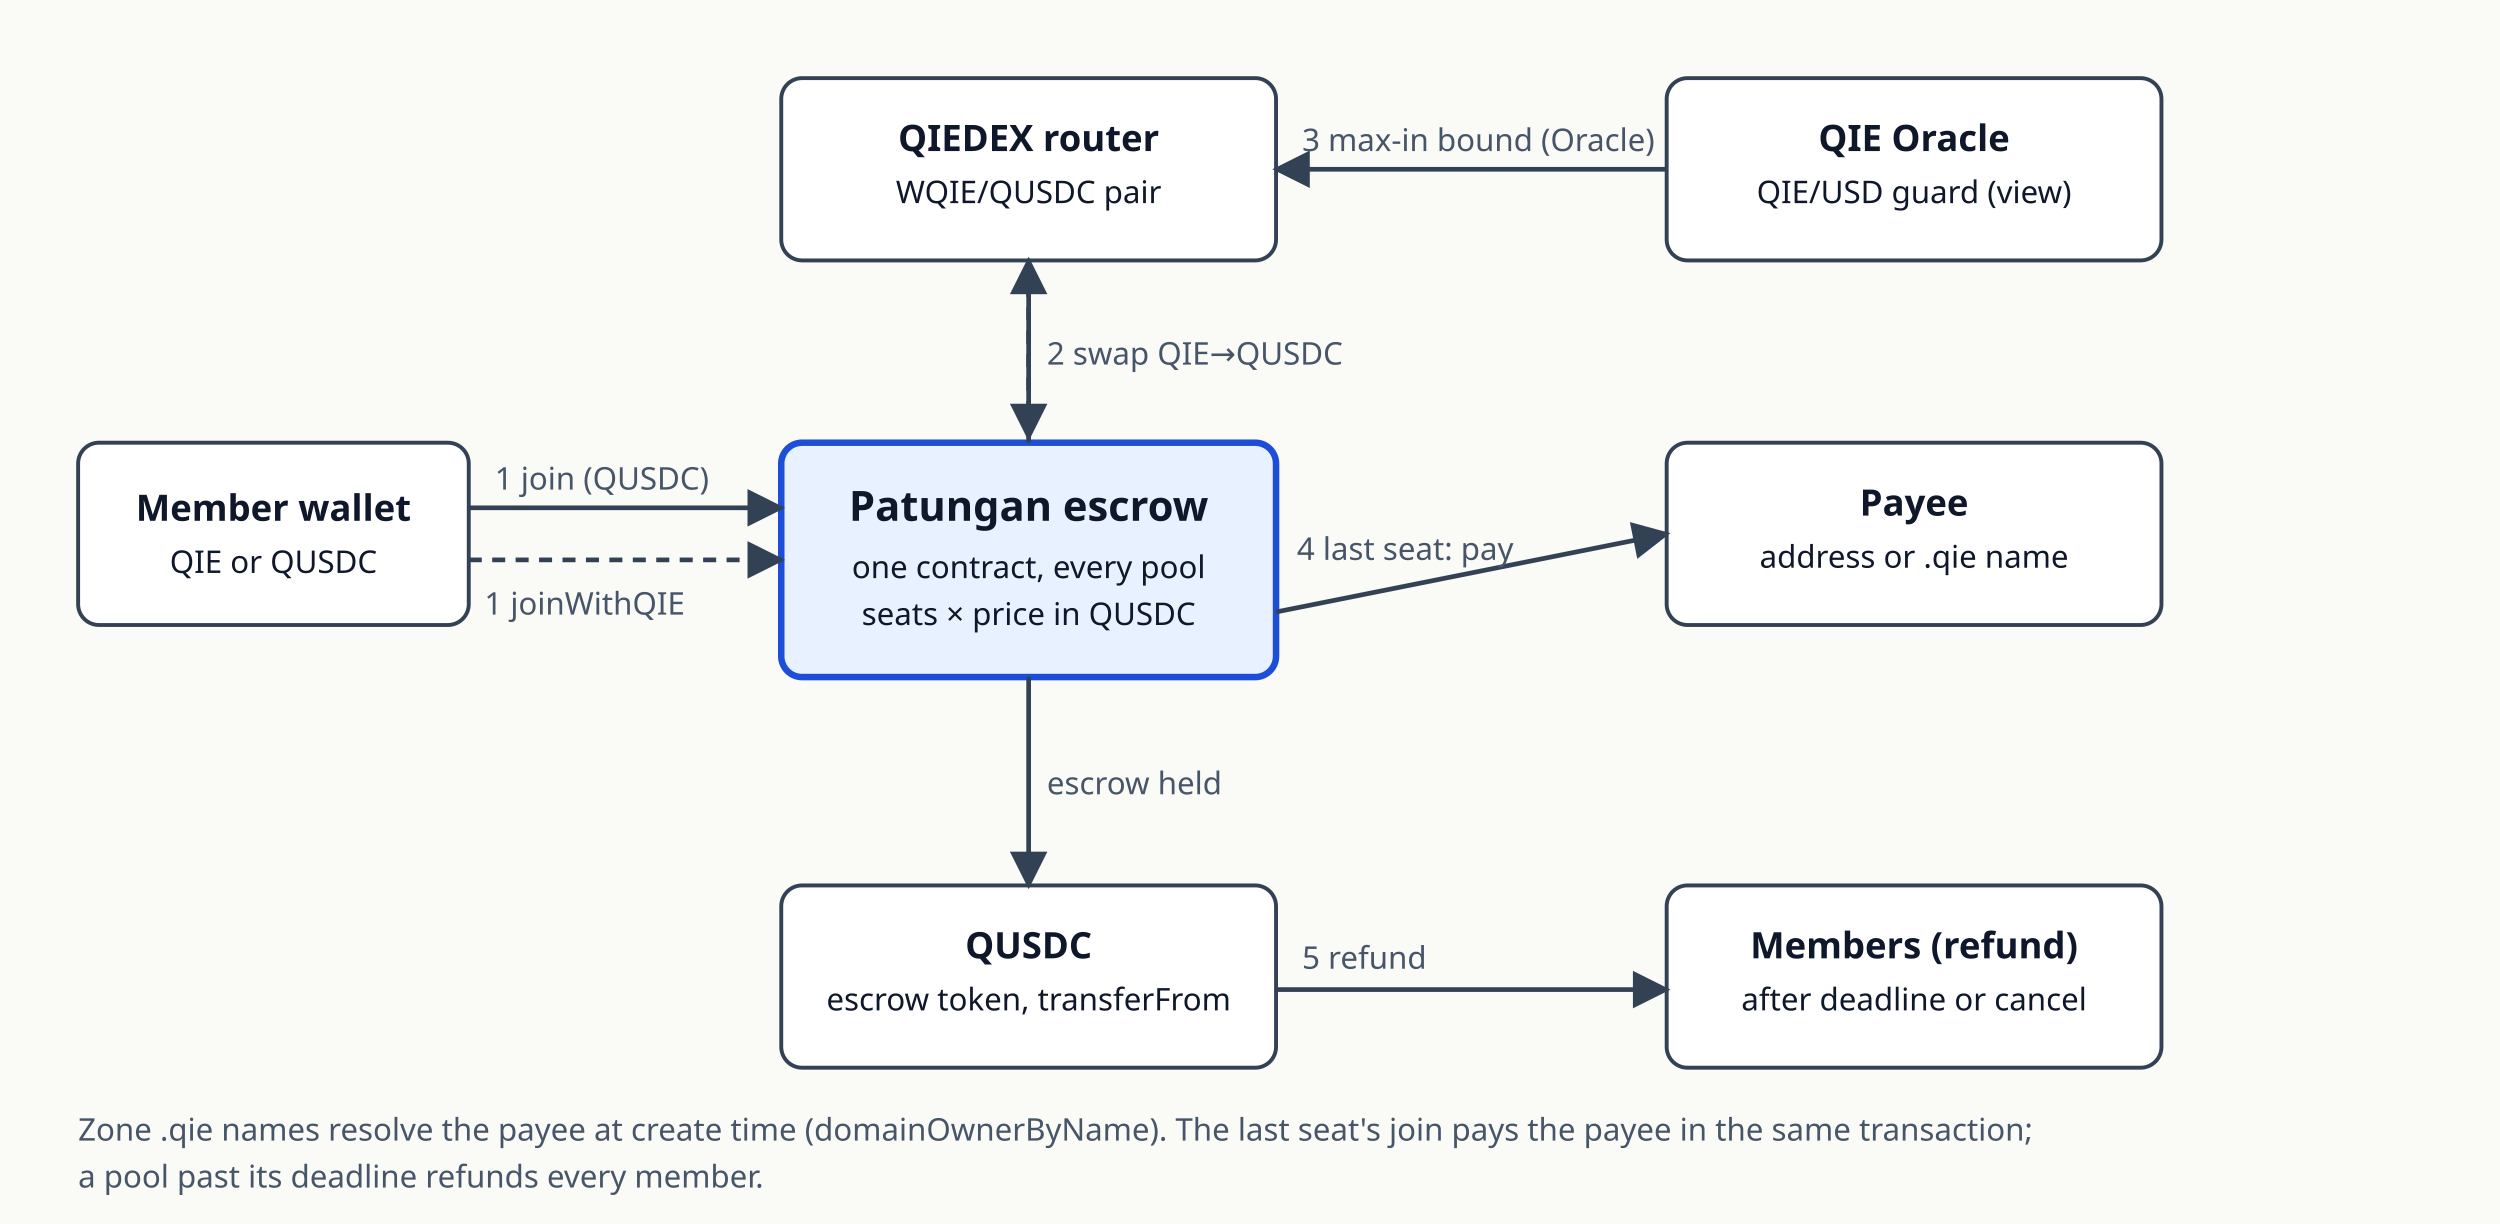
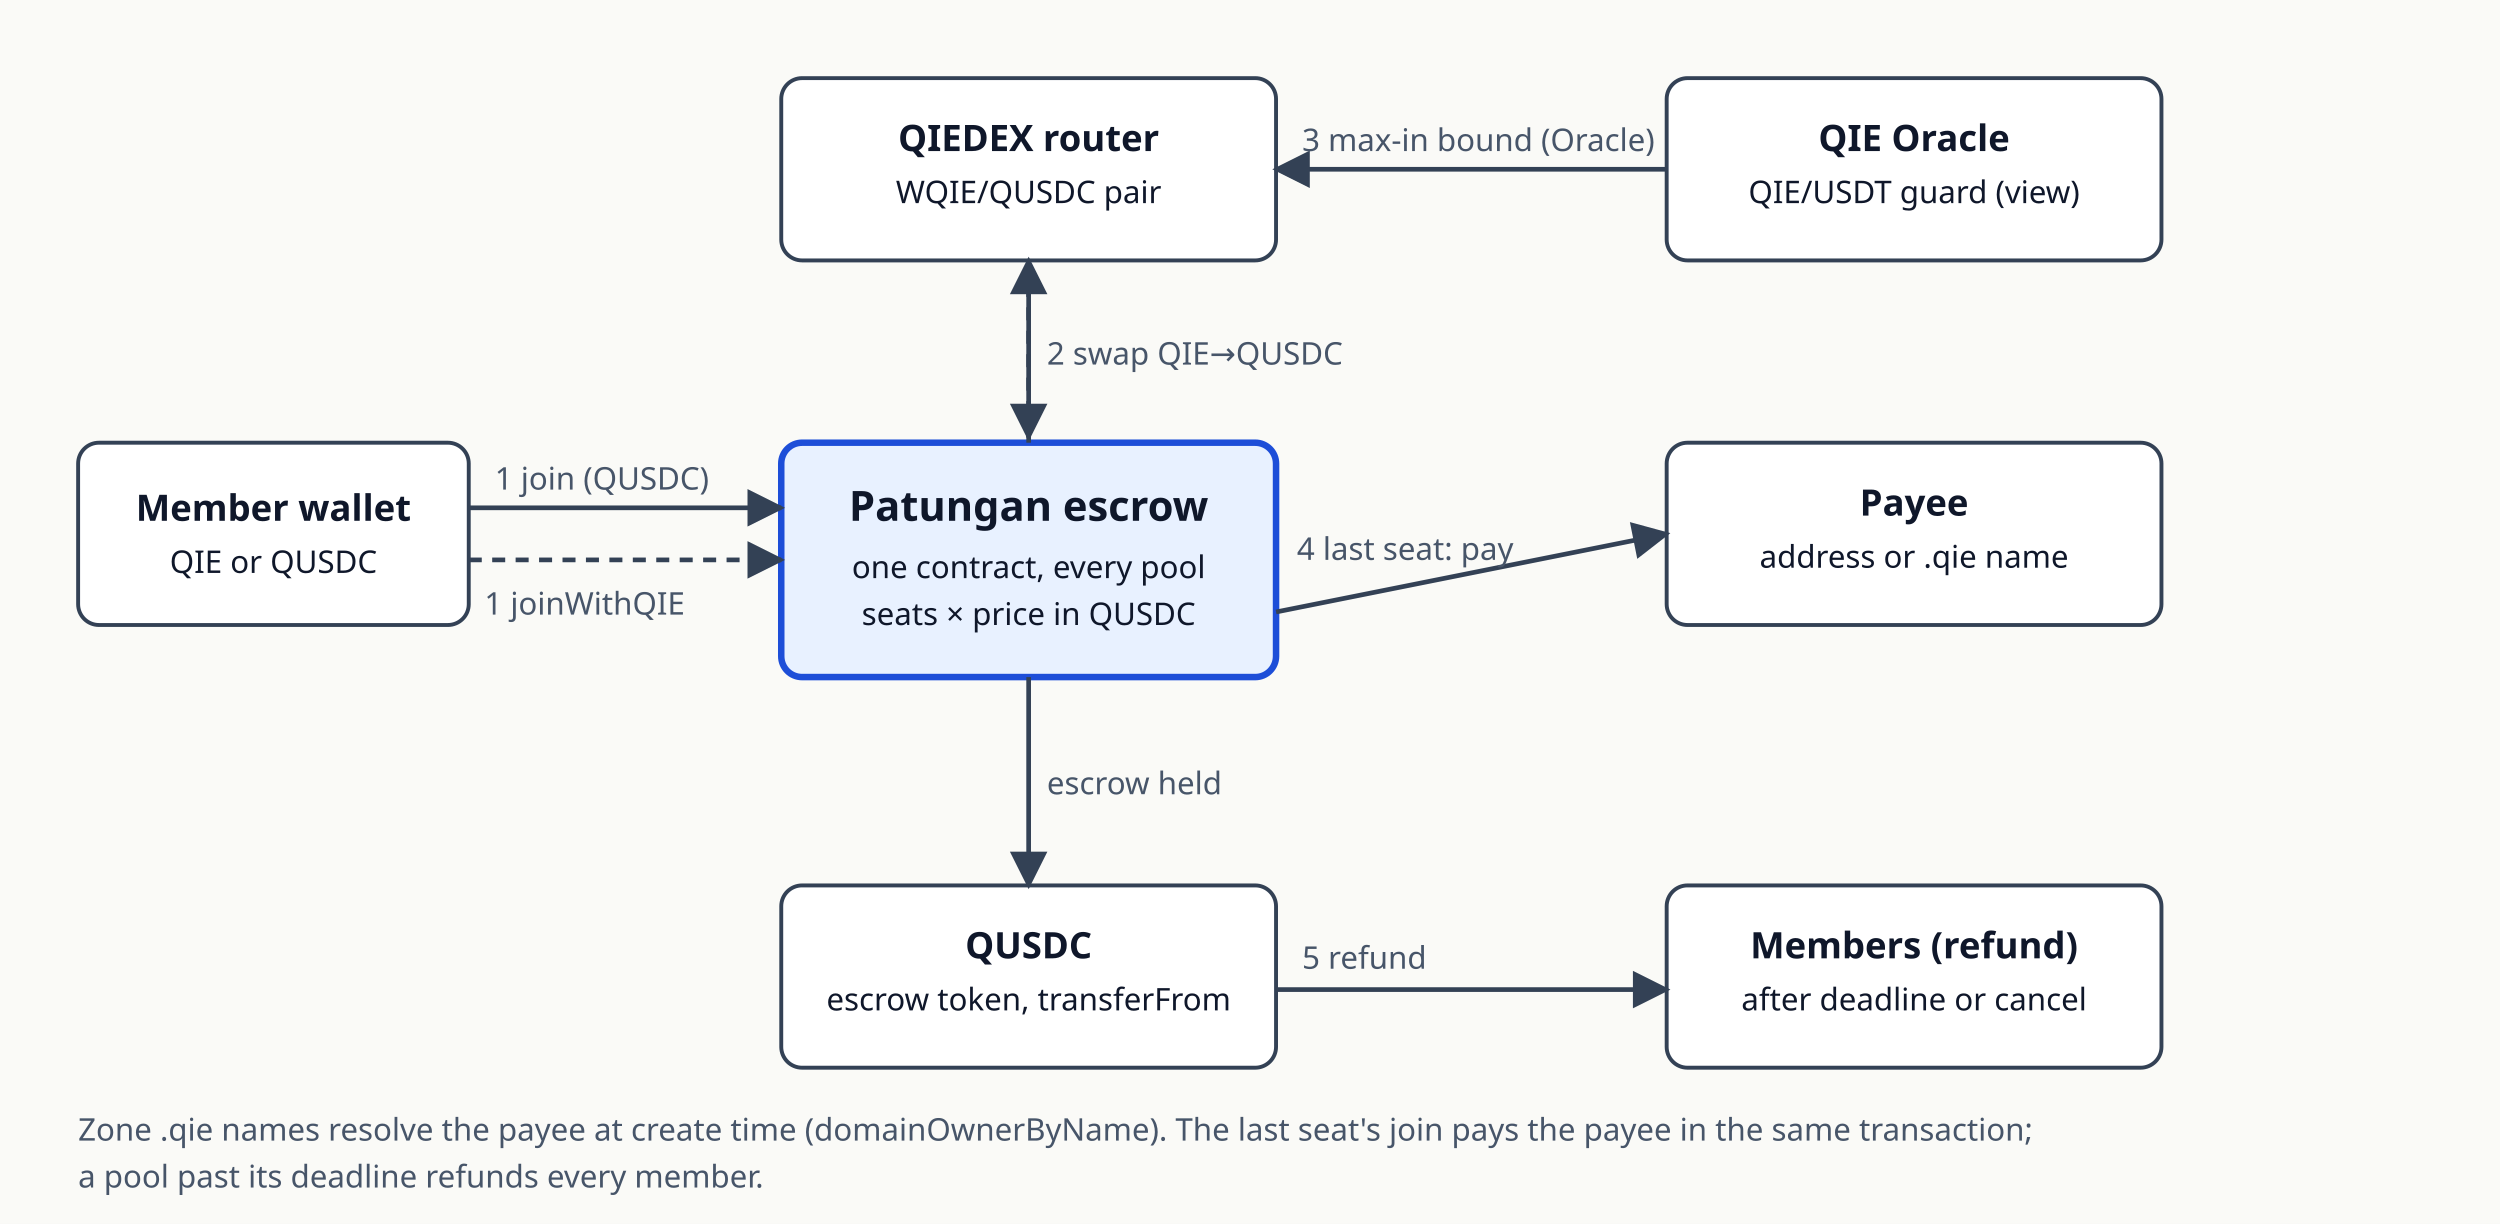
<svg xmlns="http://www.w3.org/2000/svg" viewBox="0 0 960 470" font-family="ui-sans-serif,system-ui,sans-serif" font-size="14" role="img" aria-labelledby="t d">
  <defs>
    <marker id="a" viewBox="0 0 10 10" refX="9" refY="5" markerWidth="8" markerHeight="8" orient="auto">
      <path d="M0 0L10 5L0 10z" fill="#334155" />
    </marker>
  </defs>
  <rect width="960" height="470" fill="#fafaf7" />
  <g fill="#fff" stroke="#334155" stroke-width="1.5">
    <rect x="30" y="170" width="150" height="70" rx="8" />
    <rect x="300" y="30" width="190" height="70" rx="8" />
    <rect x="300" y="170" width="190" height="90" rx="8" fill="#e8f1ff" stroke="#1d4ed8" stroke-width="2.5" />
    <rect x="300" y="340" width="190" height="70" rx="8" />
    <rect x="640" y="30" width="190" height="70" rx="8" />
    <rect x="640" y="170" width="190" height="70" rx="8" />
    <rect x="640" y="340" width="190" height="70" rx="8" />
  </g>
  <g fill="#0f172a" text-anchor="middle">
    <text x="105" y="200" font-weight="700">Member wallet</text>
    <text x="105" y="220" font-size="12">QIE or QUSDC</text>
    <text x="395" y="58" font-weight="700">QIEDEX router</text>
    <text x="395" y="78" font-size="12">WQIE/QUSDC pair</text>
    <text x="395" y="200" font-weight="700" font-size="16">Patungan escrow</text>
    <text x="395" y="222" font-size="12">one contract, every pool</text>
    <text x="395" y="240" font-size="12">seats × price in QUSDC</text>
    <text x="395" y="368" font-weight="700">QUSDC</text>
    <text x="395" y="388" font-size="12">escrow token, transferFrom</text>
    <text x="735" y="58" font-weight="700">QIE Oracle</text>
-     <text x="735" y="78" font-size="12">QIE/USD guard (view)</text>
+     <text x="735" y="78" font-size="12">QIE/USDT guard (view)</text>
    <text x="735" y="198" font-weight="700">Payee</text>
    <text x="735" y="218" font-size="12">address or .qie name</text>
    <text x="735" y="368" font-weight="700">Members (refund)</text>
    <text x="735" y="388" font-size="12">after deadline or cancel</text>
  </g>
  <g stroke="#334155" stroke-width="1.8" fill="none" marker-end="url(#a)">
    <path d="M180 195 L300 195" />
    <path d="M180 215 L300 215" stroke-dasharray="5 4" />
    <path d="M395 170 L395 100" />
    <path d="M395 100 L395 168" stroke-dasharray="5 4" />
    <path d="M640 65 L490 65" />
    <path d="M490 235 L640 205" />
    <path d="M395 260 L395 340" />
    <path d="M490 380 L640 380" />
  </g>
  <g fill="#475569" font-size="12">
    <text x="190" y="188">1 join (QUSDC)</text>
    <text x="186" y="236">1 joinWithQIE</text>
    <text x="402" y="140">2 swap QIE→QUSDC</text>
    <text x="500" y="58">3 max-in bound (Oracle)</text>
    <text x="498" y="215">4 last seat: pay</text>
    <text x="402" y="305">escrow held</text>
    <text x="500" y="372">5 refund</text>
  </g>
  <text x="30" y="438" fill="#475569" font-size="12">Zone .qie names resolve the payee at create time (domainOwnerByName). The last seat's join pays the payee in the same transaction;</text>
  <text x="30" y="456" fill="#475569" font-size="12">a pool past its deadline refunds every member.</text>
</svg>
